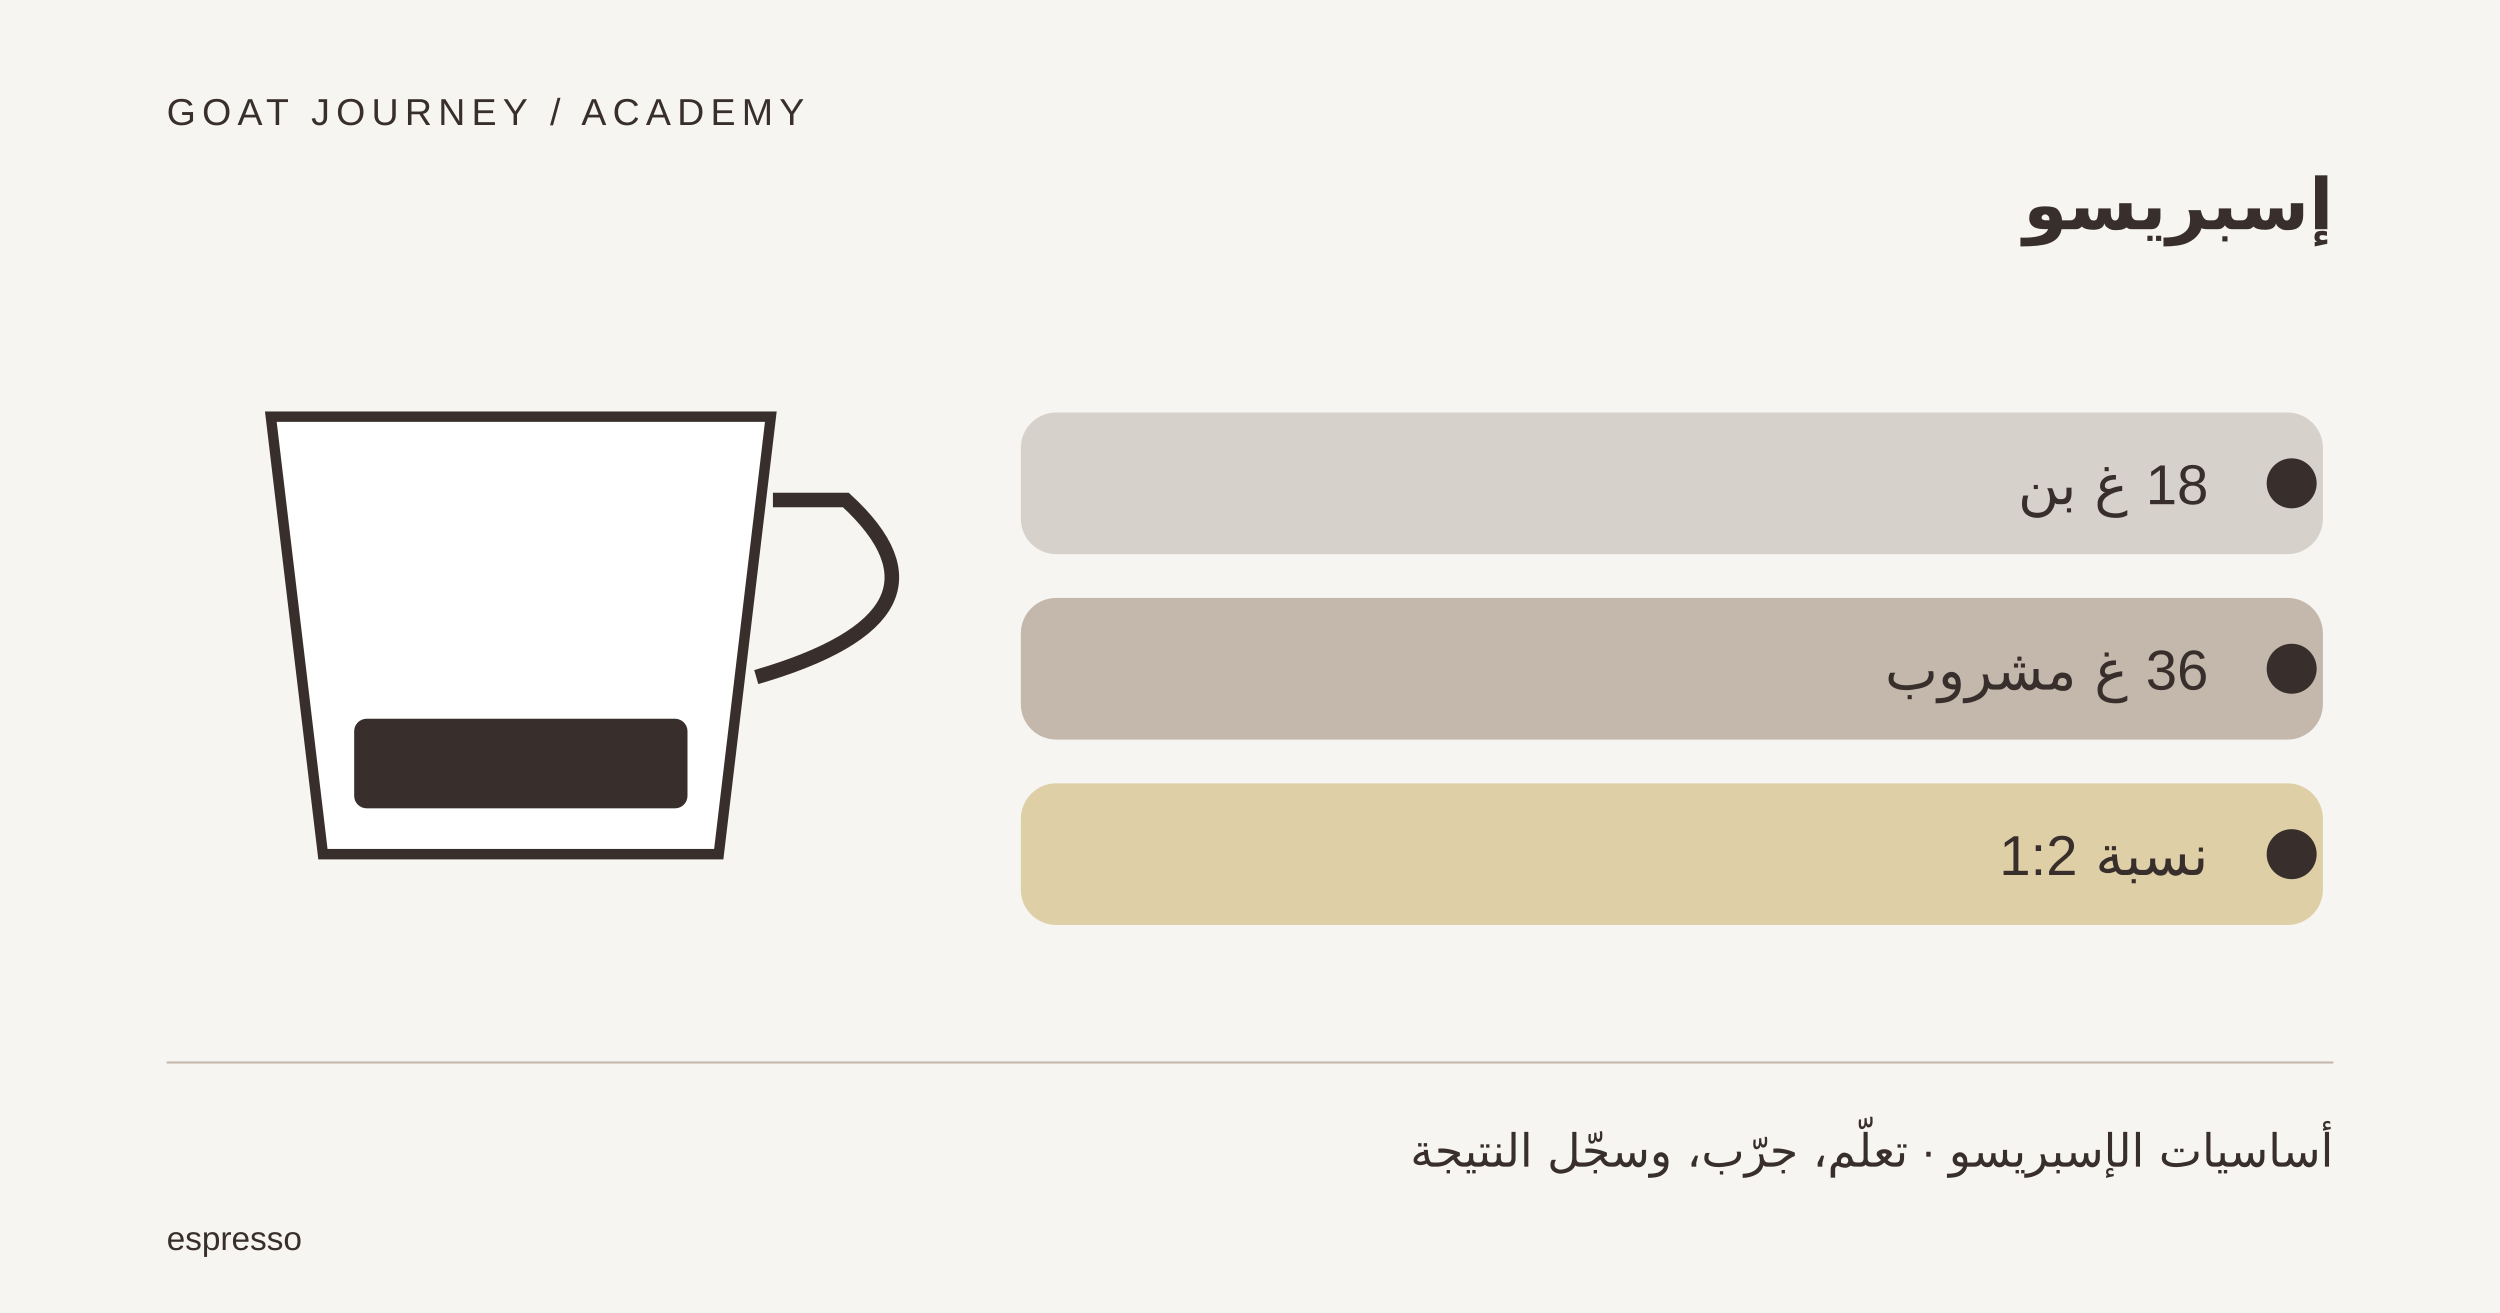
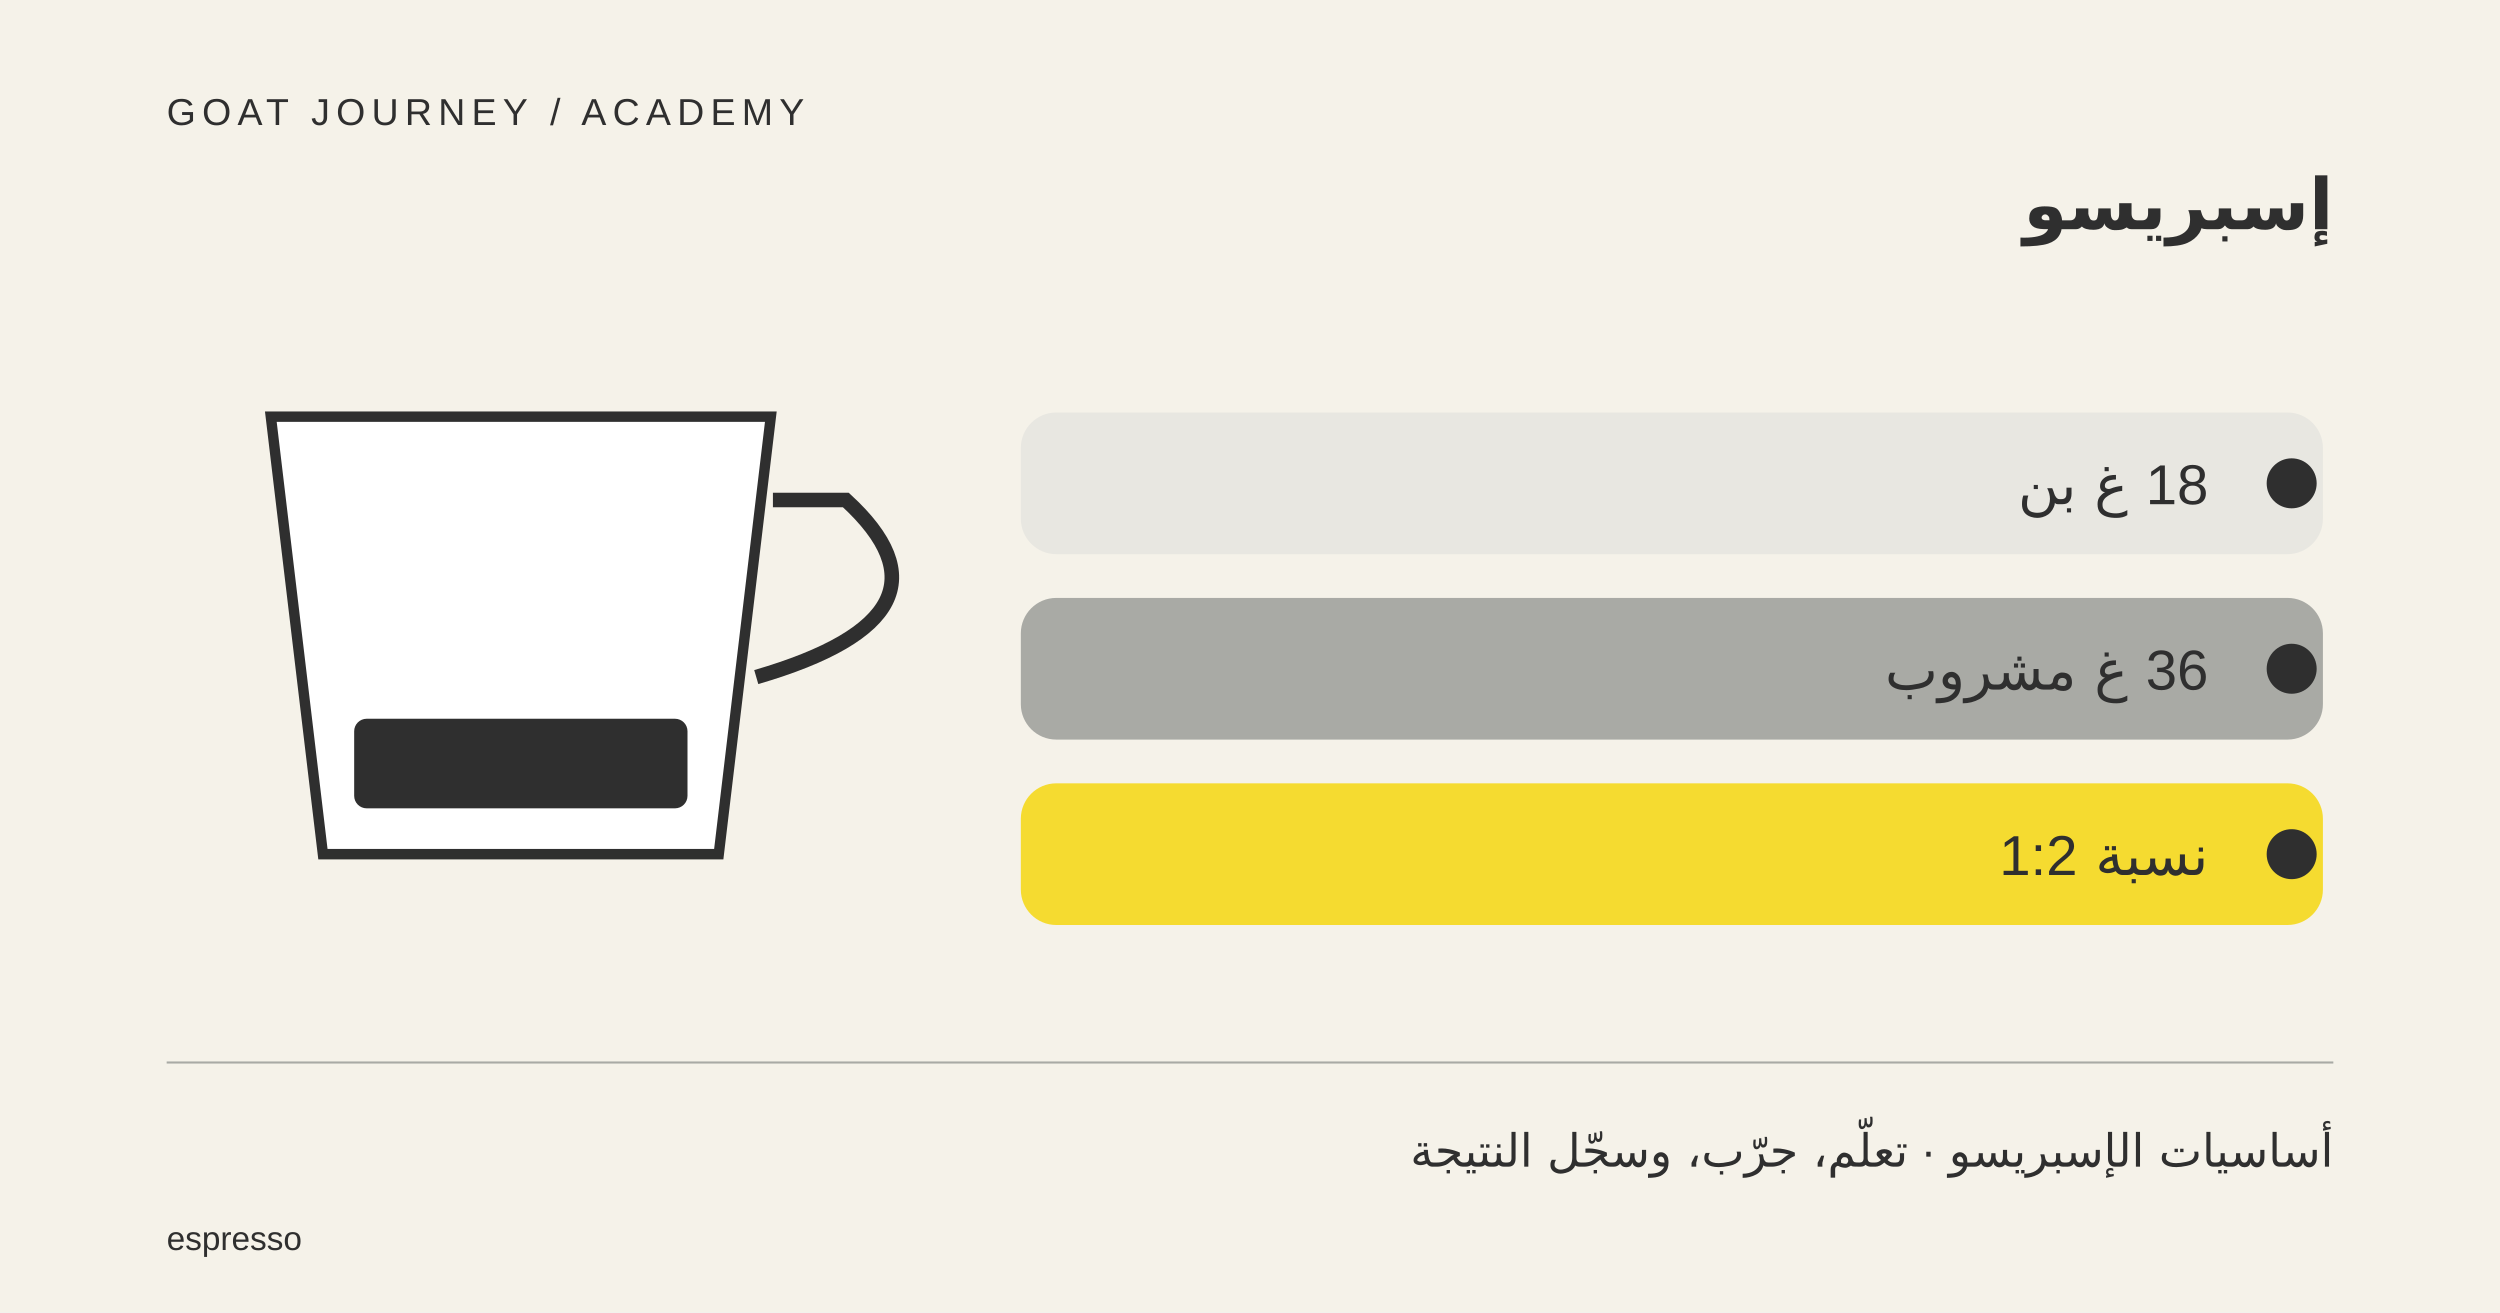
<svg xmlns="http://www.w3.org/2000/svg" width="1200" height="630" viewBox="0 0 1200 630" role="img" aria-labelledby="title desc">
-   <rect width="1200" height="630" fill="#f7f5f1" />
-   <g fill="#382f2c" font-family="Arial, sans-serif">
+   <rect width="1200" height="630" fill="#F5F2E9" />
+   <g fill="#2F2F2F" font-family="Arial, sans-serif">
    <text x="80" y="60" font-size="18" letter-spacing="3">GOAT JOURNEY / ACADEMY</text>
    <text x="1120" y="110" text-anchor="start" direction="rtl" font-size="34" font-weight="bold">إسبريسو</text>
-     <path d="M130 200h240l-25 210H155z" fill="#fff" stroke="#382f2c" stroke-width="5" />
-     <path d="M371 240h35q60 55-43 85" fill="none" stroke="#382f2c" stroke-width="7" />
-     <rect x="170" y="345" width="160" height="43" rx="6" fill="#382f2c" />
-     <rect x="490" y="198" width="625" height="68" rx="17" fill="#d7d1cb" />
+     <path d="M130 200h240l-25 210H155z" fill="#fff" stroke="#2F2F2F" stroke-width="5" />
+     <path d="M371 240h35q60 55-43 85" fill="none" stroke="#2F2F2F" stroke-width="7" />
+     <rect x="170" y="345" width="160" height="43" rx="6" fill="#2F2F2F" />
+     <rect x="490" y="198" width="625" height="68" rx="17" fill="#E8E7E1" />
    <text x="1060" y="242" text-anchor="start" direction="rtl" font-size="27">18 غ بن</text>
-     <circle cx="1100" cy="232" r="12" fill="#382f2c" />
-     <rect x="490" y="287" width="625" height="68" rx="17" fill="#c4b8ac" />
+     <circle cx="1100" cy="232" r="12" fill="#2F2F2F" />
+     <rect x="490" y="287" width="625" height="68" rx="17" fill="#A9AAA5" />
    <text x="1060" y="331" text-anchor="start" direction="rtl" font-size="27">36 غ مشروب</text>
-     <circle cx="1100" cy="321" r="12" fill="#382f2c" />
-     <rect x="490" y="376" width="625" height="68" rx="17" fill="#decfa6" />
+     <circle cx="1100" cy="321" r="12" fill="#2F2F2F" />
+     <rect x="490" y="376" width="625" height="68" rx="17" fill="#F5DB30" />
    <text x="1060" y="420" text-anchor="start" direction="rtl" font-size="27">نسبة 1:2</text>
-     <circle cx="1100" cy="410" r="12" fill="#382f2c" />
-     <path d="M80 510h1040" stroke="#c4b8ac" />
+     <circle cx="1100" cy="410" r="12" fill="#2F2F2F" />
+     <path d="M80 510h1040" stroke="#A9AAA5" />
    <text x="1120" y="560" text-anchor="start" direction="rtl" font-size="22">أساسيات الإسبريسو · تعلّم، جرّب، وسجّل النتيجة</text>
    <text x="80" y="600" font-size="16">espresso</text>
  </g>
</svg>
